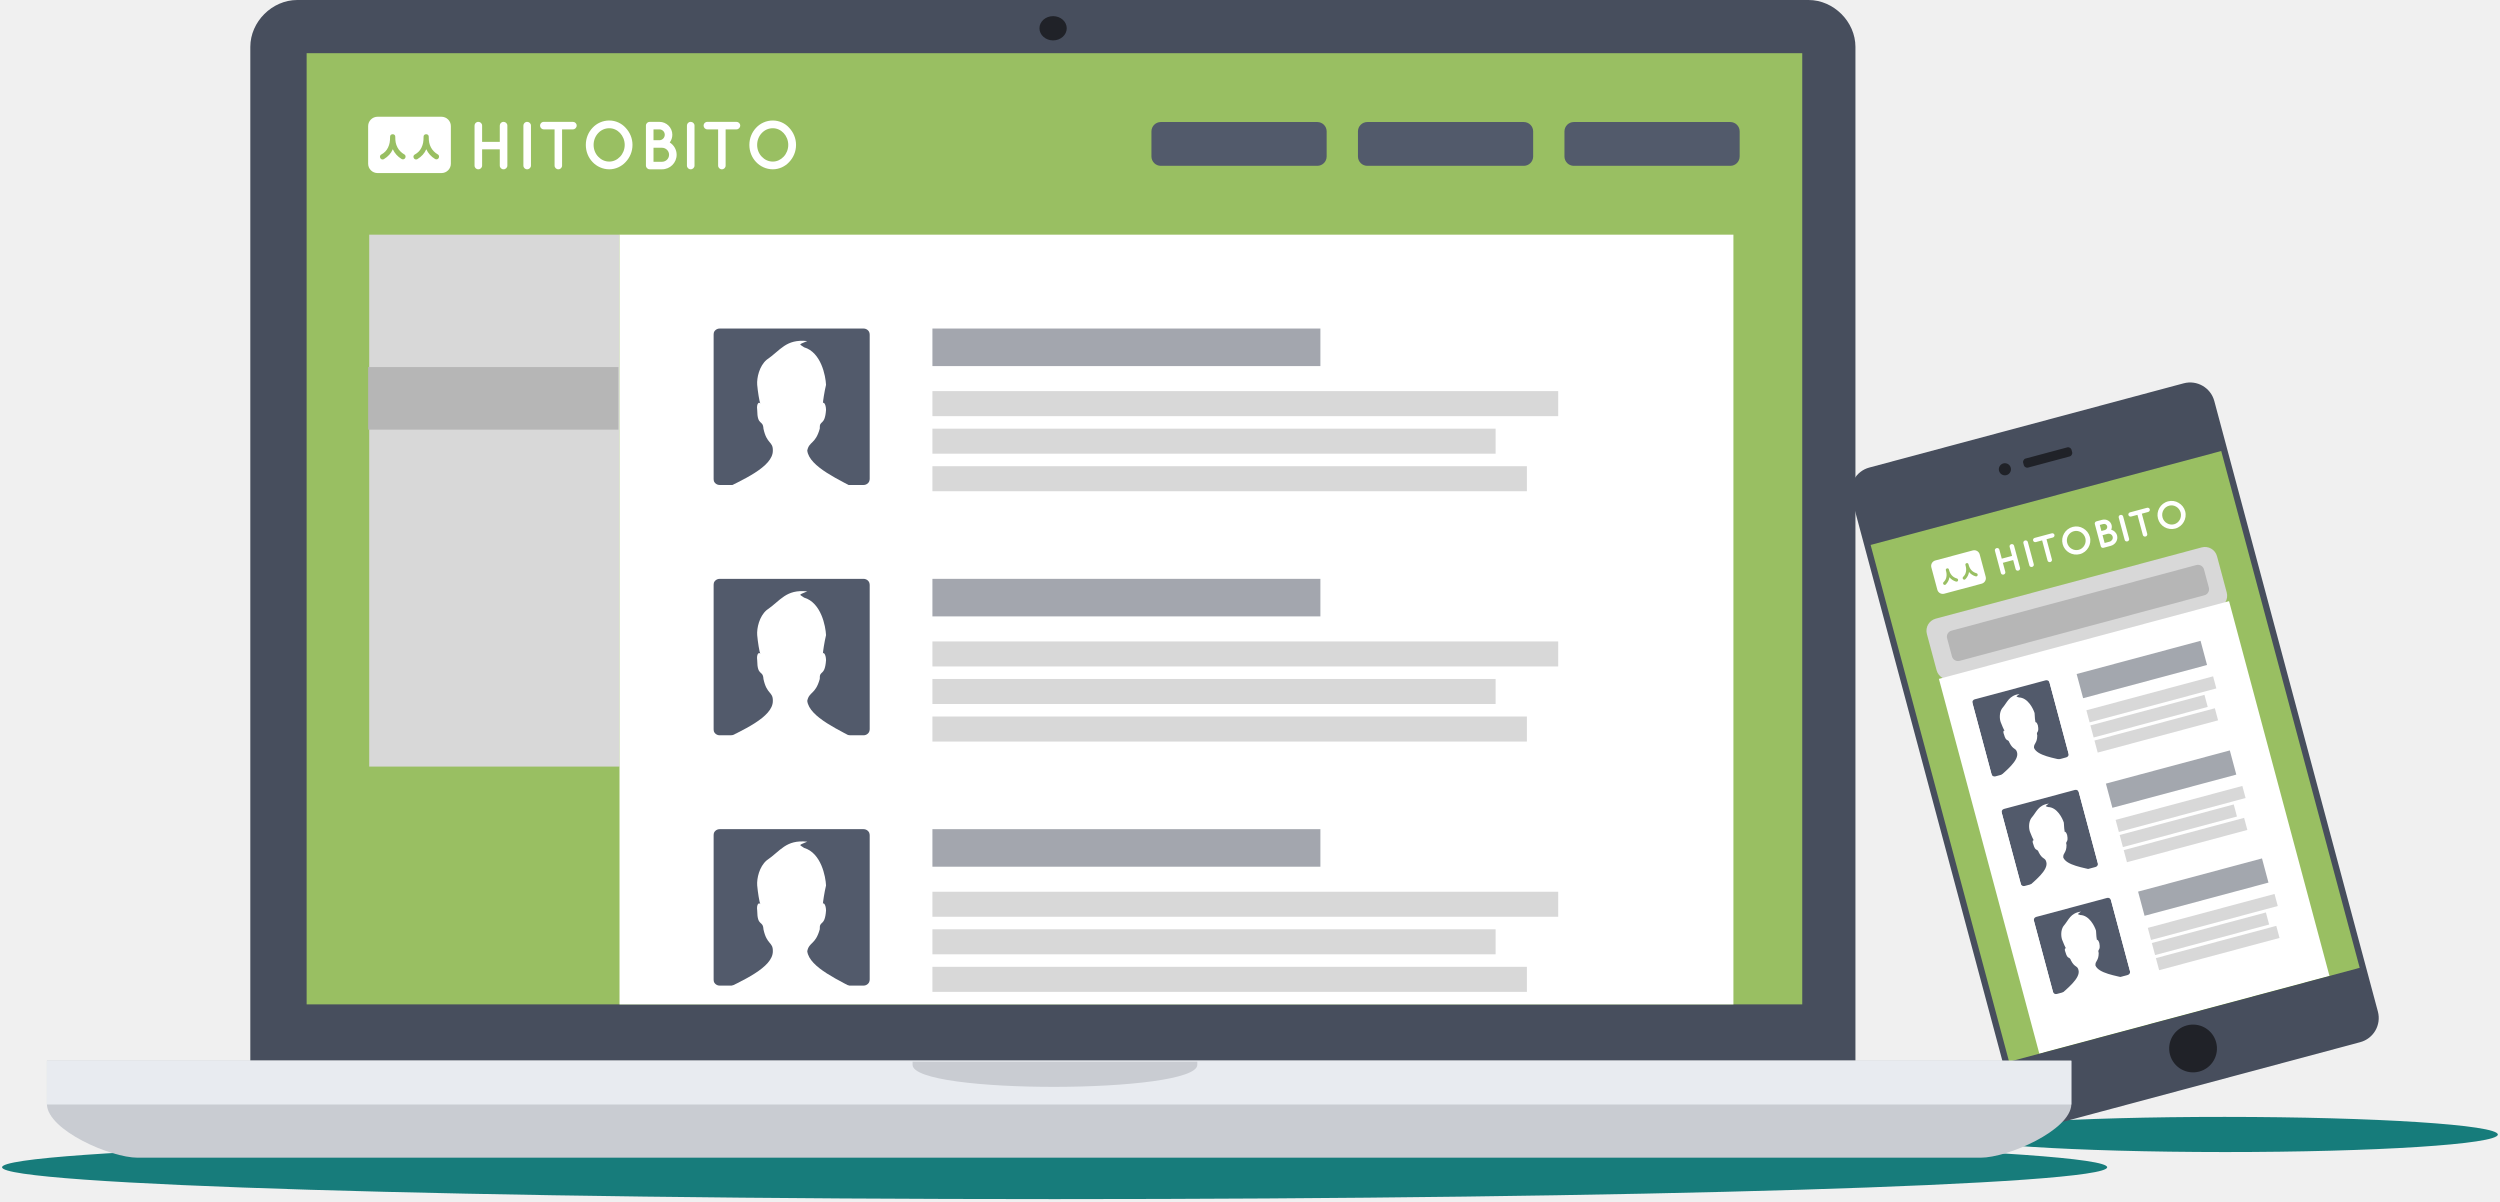
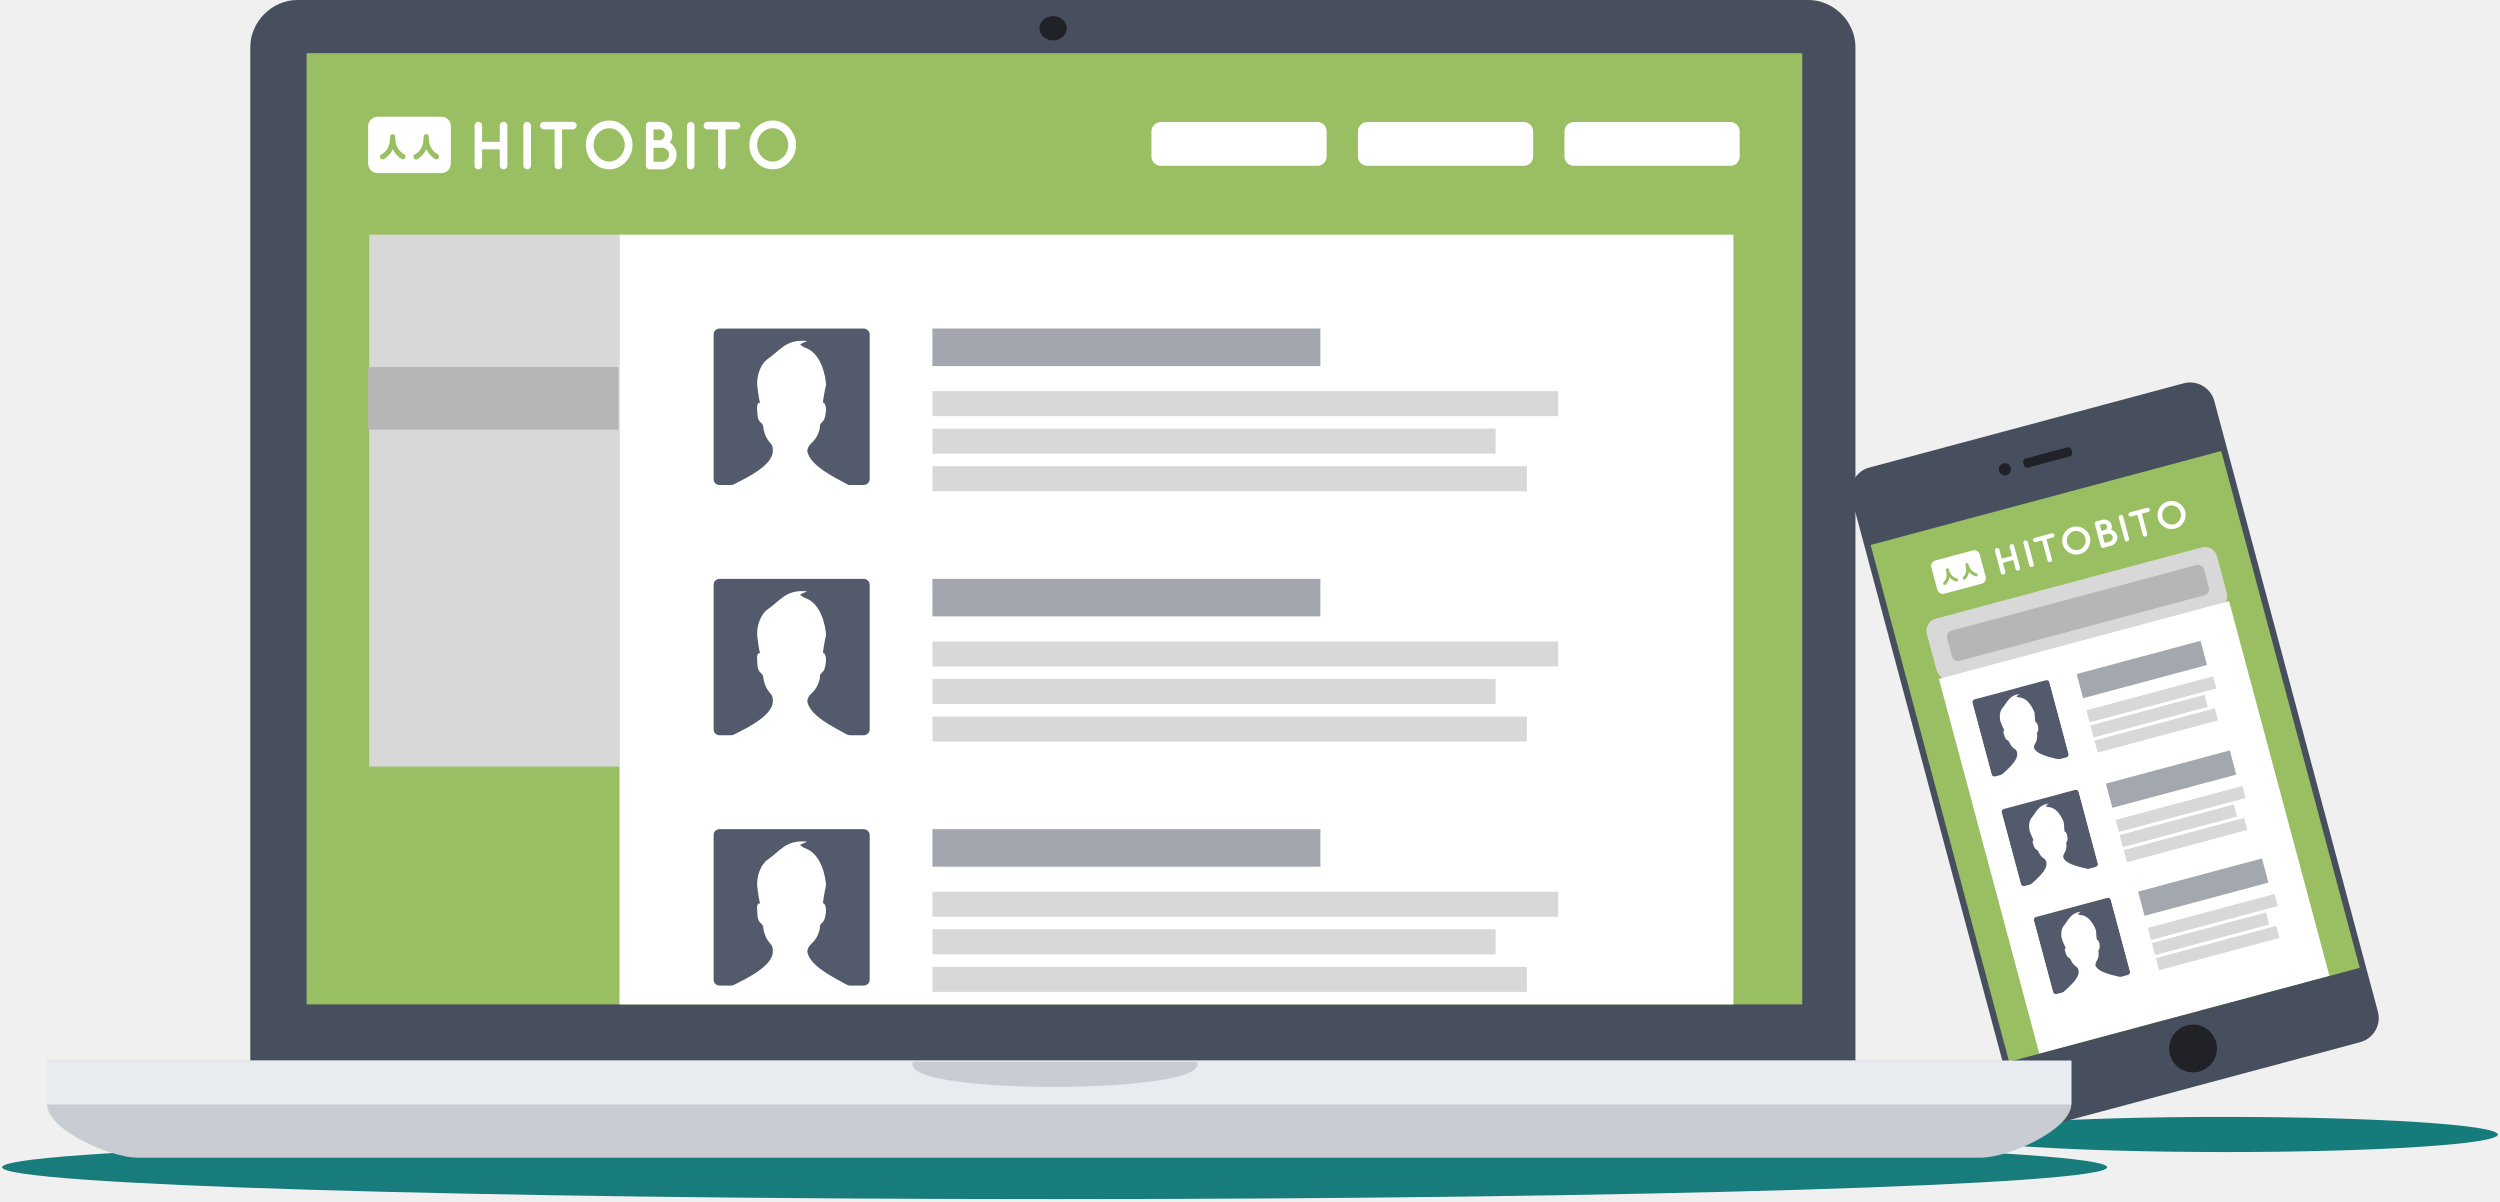
<svg xmlns="http://www.w3.org/2000/svg" xmlns:xlink="http://www.w3.org/1999/xlink" width="799px" height="384px" viewBox="0 0 799 384" version="1.1">
  <defs>
    <rect id="path-1" x="0.112" y="0.854" width="116" height="171" />
    <rect id="path-3" x="0.174" y="0.351" width="25.49" height="25.49" rx="1" />
    <rect id="path-5" x="0.174" y="0.351" width="25.49" height="25.49" rx="1" />
    <rect id="path-7" x="0.174" y="0.351" width="25.49" height="25.49" rx="1" />
    <rect id="path-9" x="0.341" y="0.688" width="478" height="304" />
    <rect id="path-11" x="0.341" y="0.688" width="50" height="50" rx="2" />
    <rect id="path-13" x="0.341" y="0.688" width="50" height="50" rx="2" />
    <rect id="path-15" x="0.341" y="0.688" width="50" height="50" rx="2" />
  </defs>
  <g id="Page-1" stroke="none" stroke-width="1" fill="none" fill-rule="evenodd">
    <g id="Artboard-4" transform="translate(-402, -370)">
      <g id="hero" transform="translate(402, 369)">
        <path d="M795.329,386.197 C796.131,383.2 759.026,370.644 712.453,358.151 C665.879,345.659 627.474,337.962 626.671,340.959 C625.869,343.956 662.974,356.513 709.547,369.005 C756.121,381.497 794.526,389.194 795.329,386.197 Z" id="Oval-18" fill="#167C7B" transform="translate(711, 363.5782) rotate(-15) translate(-711, -363.5782) " />
        <g id="tablet" transform="translate(676.1586, 241.8119) rotate(-15) translate(-676.1586, -241.8119) translate(615.6586, 132.3119)">
          <rect id="Rectangle-4" fill="#474E5D" x="0.112" y="0.854" width="120" height="218" rx="8" />
          <g id="Group" transform="translate(46.91255, 9.694269)" fill="#202228">
            <ellipse id="Oval" cx="2.908" cy="2.908" rx="1.939" ry="1.939" />
            <path d="M25.087,3.306 C25.087,3.706 24.544,4.306 24.087,4.306 L10.087,4.306 C9.631,4.306 9.087,3.706 9.087,3.306 L9.087,2.306 C9.087,1.906 9.631,1.306 10.087,1.306 L24.087,1.306 C24.544,1.306 25.087,1.906 25.087,2.306 L25.087,3.306 L25.087,3.306 Z" id="Shape" />
          </g>
          <ellipse id="Oval" fill="#202228" cx="60" cy="206.973" rx="7.637" ry="7.637" />
          <g id="screen" transform="translate(2, 24)">
            <mask id="mask-2" fill="white">
              <use xlink:href="#path-1" />
            </mask>
            <use id="Rectangle" fill="#99BF62" xlink:href="#path-1" />
            <path d="M18.804,11 C17.808,11 17,11.809 17,12.792 L17,20.208 C17,21.198 17.815,22 18.804,22 L31.196,22 C32.192,22 33,21.191 33,20.208 L33,12.792 C33,11.802 32.185,11 31.196,11 L18.804,11 Z M21.768,17.342 C21.429,18.153 20.866,18.767 20.063,19.269 C19.977,19.317 19.888,19.345 19.792,19.345 C19.607,19.345 19.441,19.246 19.361,19.081 C19.314,18.995 19.286,18.905 19.286,18.812 C19.286,18.623 19.39,18.455 19.555,18.371 C20.131,18.062 20.588,17.575 20.841,17.024 C21.142,16.38 21.246,15.858 21.246,14.874 C21.246,14.583 21.478,14.414 21.752,14.414 C22.015,14.414 22.244,14.589 22.244,14.874 C22.244,15.85 22.347,16.344 22.66,16.974 C22.924,17.51 23.428,18.035 23.991,18.354 C24.156,18.437 24.238,18.608 24.238,18.787 C24.238,18.883 24.21,18.98 24.163,19.067 L24.151,19.087 C24.052,19.238 23.901,19.32 23.732,19.32 C23.637,19.32 23.541,19.292 23.447,19.239 C22.709,18.784 22.12,18.134 21.768,17.342 Z M28.245,17.342 C27.905,18.153 27.343,18.767 26.539,19.269 C26.453,19.317 26.364,19.345 26.268,19.345 C26.084,19.345 25.918,19.246 25.837,19.081 C25.79,18.995 25.762,18.905 25.762,18.812 C25.762,18.623 25.866,18.455 26.032,18.371 C26.607,18.062 27.064,17.575 27.318,17.024 C27.619,16.38 27.722,15.858 27.722,14.874 C27.722,14.583 27.955,14.414 28.228,14.414 C28.492,14.414 28.72,14.589 28.72,14.874 C28.72,15.85 28.824,16.344 29.137,16.974 C29.4,17.51 29.904,18.035 30.467,18.354 C30.632,18.437 30.714,18.608 30.714,18.787 C30.714,18.883 30.687,18.98 30.639,19.067 L30.627,19.087 C30.528,19.238 30.377,19.32 30.208,19.32 C30.113,19.32 30.018,19.292 29.923,19.239 C29.185,18.784 28.597,18.134 28.245,17.342 Z" id="Rectangle-5-copy-3" fill="#FFFFFF" mask="url(#mask-2)" />
            <path d="M39.461,20.312 L39.461,17.312 L42.868,17.312 L42.868,20.312 C42.868,20.7 43.184,21 43.592,21 C44,21 44.329,20.7 44.329,20.312 L44.329,12.938 C44.329,12.55 44,12.25 43.592,12.25 C43.184,12.25 42.868,12.55 42.868,12.938 L42.868,15.938 L39.461,15.938 L39.461,12.938 C39.461,12.55 39.132,12.25 38.724,12.25 C38.316,12.25 38,12.55 38,12.938 L38,20.312 C38,20.7 38.316,21 38.724,21 C39.132,21 39.461,20.7 39.461,20.312 Z M47.421,20.312 C47.421,20.7 47.737,21 48.145,21 C48.539,21 48.882,20.7 48.882,20.312 L48.882,12.938 C48.882,12.55 48.539,12.25 48.145,12.25 C47.737,12.25 47.421,12.55 47.421,12.938 C47.421,12.938 47.421,12.55 47.421,12.938 L47.421,20.312 Z M56.974,12.25 L51.355,12.25 C50.947,12.25 50.632,12.55 50.632,12.938 C50.632,13.312 50.947,13.637 51.355,13.637 L53.434,13.637 L53.434,20.312 C53.434,20.7 53.763,21 54.158,21 C54.566,21 54.882,20.7 54.882,20.312 L54.882,13.637 L56.974,13.637 C57.368,13.637 57.697,13.312 57.697,12.938 C57.697,12.55 57.368,12.25 56.974,12.25 Z M63.987,12 C62.724,12 61.566,12.512 60.763,13.338 C59.947,14.162 59.461,15.262 59.461,16.5 C59.461,17.738 59.947,18.85 60.763,19.663 C61.566,20.475 62.724,21 63.987,21 C65.197,21 66.355,20.475 67.132,19.663 C67.947,18.85 68.461,17.738 68.461,16.5 C68.461,15.262 67.947,14.162 67.132,13.338 C66.355,12.512 65.197,12 63.987,12 Z M66.066,18.675 C65.513,19.238 64.776,19.575 63.987,19.575 C63.145,19.575 62.408,19.238 61.855,18.675 C61.303,18.137 60.961,17.35 60.961,16.5 C60.961,15.65 61.303,14.863 61.855,14.312 C62.408,13.75 63.145,13.425 63.987,13.425 C64.776,13.425 65.513,13.75 66.066,14.312 C66.605,14.863 66.961,15.65 66.961,16.5 C66.961,17.35 66.605,18.137 66.066,18.675 C66.066,18.675 66.605,18.137 66.066,18.675 Z M71.776,21 C71.789,21 71.789,20.988 71.816,20.988 C71.816,20.988 71.816,21 71.829,21 L74.158,21 C75.711,21 76.974,19.8 76.974,18.312 C76.974,17.363 76.434,16.525 75.645,16.05 C75.961,15.65 76.145,15.162 76.145,14.625 C76.145,13.312 75.026,12.25 73.645,12.25 L71.829,12.25 L71.816,12.25 L71.776,12.25 C71.382,12.25 71.053,12.55 71.053,12.938 L71.053,20.312 C71.053,20.688 71.382,21 71.776,21 C71.776,21 71.382,21 71.776,21 Z M72.513,13.637 L73.645,13.637 C74.224,13.637 74.684,14.075 74.684,14.625 C74.684,15.175 74.224,15.637 73.645,15.637 L72.513,15.637 L72.513,13.637 Z M72.513,17.025 L74.158,17.025 C74.908,17.038 75.513,17.6 75.513,18.312 C75.513,19.038 74.908,19.6 74.158,19.613 L72.513,19.613 L72.513,17.025 Z M78.961,20.312 C78.961,20.7 79.276,21 79.684,21 C80.079,21 80.421,20.7 80.421,20.312 L80.421,12.938 C80.421,12.55 80.079,12.25 79.684,12.25 C79.276,12.25 78.961,12.55 78.961,12.938 C78.961,12.938 78.961,12.55 78.961,12.938 L78.961,20.312 Z M89.237,12.938 C89.237,12.55 88.908,12.25 88.513,12.25 L82.895,12.25 C82.487,12.25 82.171,12.55 82.171,12.938 C82.171,13.312 82.487,13.637 82.895,13.637 L84.974,13.637 L84.974,20.312 C84.974,20.7 85.303,21 85.697,21 C86.105,21 86.421,20.7 86.421,20.312 L86.421,13.637 L88.513,13.637 C88.908,13.637 89.237,13.312 89.237,12.938 C89.237,12.938 89.237,13.312 89.237,12.938 Z M95.526,12 C94.263,12 93.105,12.512 92.303,13.338 C91.487,14.162 91,15.262 91,16.5 C91,17.738 91.487,18.85 92.303,19.663 C93.105,20.475 94.263,21 95.526,21 C96.737,21 97.895,20.475 98.671,19.663 C99.487,18.85 100,17.738 100,16.5 C100,15.262 99.487,14.162 98.671,13.338 C97.895,12.512 96.737,12 95.526,12 Z M97.605,18.675 C97.053,19.238 96.316,19.575 95.526,19.575 C94.684,19.575 93.947,19.238 93.395,18.675 C92.842,18.137 92.5,17.35 92.5,16.5 C92.5,15.65 92.842,14.863 93.395,14.312 C93.947,13.75 94.684,13.425 95.526,13.425 C96.316,13.425 97.053,13.75 97.605,14.312 C98.145,14.863 98.5,15.65 98.5,16.5 C98.5,17.35 98.145,18.137 97.605,18.675 C97.605,18.675 98.145,18.137 97.605,18.675 Z" id="HITOBITO-copy-3" fill="#FFFFFF" mask="url(#mask-2)" />
            <rect id="Rectangle-6-Copy-2" fill="#D8D8D8" mask="url(#mask-2)" x="10.112" y="29" width="96" height="20" rx="4" />
            <rect id="Rectangle-11-Copy-2" fill="#B6B6B6" mask="url(#mask-2)" x="16" y="34" width="85" height="10" rx="2" />
            <rect id="Rectangle-6-Copy-3" fill="#FFFFFF" mask="url(#mask-2)" x="10.112" y="47.854" width="96" height="124" />
            <g id="user-copy-3" mask="url(#mask-2)">
              <g transform="translate(18.03407, 56.74118)">
                <rect id="Rectangle-12-Copy" fill="#A3A7AE" x="35" y="1" width="41" height="8" />
                <rect id="Rectangle-12-Copy-2" fill="#D8D8D8" x="35" y="13" width="41.932" height="4" />
                <rect id="Rectangle-12-Copy-3" fill="#D8D8D8" x="35" y="18" width="37.739" height="4" />
                <rect id="Rectangle-12-Copy-4" fill="#D8D8D8" x="35" y="23" width="39.835" height="4" />
                <g id="thumbnail-copy" stroke-width="1" fill="none" transform="translate(0.258819, 0.034074)">
                  <mask id="mask-4" fill="white">
                    <use xlink:href="#path-3" />
                  </mask>
                  <use id="Mask" fill="#FFFFFF" xlink:href="#path-3" />
                  <path d="M25.664,27.37 C25.299,27.079 24.834,26.795 24.135,26.861 C20.824,25.051 15.78,22.9 15.468,20.233 C15.78,18.704 16.796,19.219 17.507,16.664 C17.434,15.14 18.337,16.315 18.527,13.606 C18.507,12.5 18.014,12.228 18.017,12.586 C18.014,12.228 18.264,10.621 18.527,9.527 C18.465,8.084 17.737,4.231 14.958,3.41 C14.219,2.844 13.865,3.064 15.468,2.39 C11.953,2.034 11.132,3.896 8.841,5.449 C7.66,6.468 7.226,8.37 7.311,9.527 C7.41,10.621 7.66,12.231 7.821,12.586 C7.66,12.231 7.164,12.5 7.311,13.606 C7.337,16.315 8.24,15.14 8.331,16.664 C8.872,19.219 9.894,18.704 9.86,20.233 C9.894,22.9 4.85,25.051 1.194,26.861 C0.933,26.755 0.52,26.999 0.174,27.37 L0.174,-0.669 L25.664,-0.669 L25.664,27.37 L25.664,27.37 Z" id="Path-Copy-2" fill="#525A6B" mask="url(#mask-4)" />
                </g>
              </g>
            </g>
            <g id="user-copy-4" mask="url(#mask-2)">
              <g transform="translate(18, 93)">
                <rect id="Rectangle-12-Copy" fill="#A3A7AE" x="35" y="1" width="41" height="8" />
                <rect id="Rectangle-12-Copy-2" fill="#D8D8D8" x="35" y="13" width="41.932" height="4" />
                <rect id="Rectangle-12-Copy-3" fill="#D8D8D8" x="35" y="18" width="37.739" height="4" />
                <rect id="Rectangle-12-Copy-4" fill="#D8D8D8" x="35" y="23" width="39.835" height="4" />
                <g id="thumbnail-copy" stroke-width="1" fill="none" transform="translate(0.258819, 0.034074)">
                  <mask id="mask-6" fill="white">
                    <use xlink:href="#path-5" />
                  </mask>
                  <use id="Mask" fill="#FFFFFF" xlink:href="#path-5" />
                  <path d="M25.664,27.37 C25.299,27.079 24.834,26.795 24.135,26.861 C20.824,25.051 15.78,22.9 15.468,20.233 C15.78,18.704 16.796,19.219 17.507,16.664 C17.434,15.14 18.337,16.315 18.527,13.606 C18.507,12.5 18.014,12.228 18.017,12.586 C18.014,12.228 18.264,10.621 18.527,9.527 C18.465,8.084 17.737,4.231 14.958,3.41 C14.219,2.844 13.865,3.064 15.468,2.39 C11.953,2.034 11.132,3.896 8.841,5.449 C7.66,6.468 7.226,8.37 7.311,9.527 C7.41,10.621 7.66,12.231 7.821,12.586 C7.66,12.231 7.164,12.5 7.311,13.606 C7.337,16.315 8.24,15.14 8.331,16.664 C8.872,19.219 9.894,18.704 9.86,20.233 C9.894,22.9 4.85,25.051 1.194,26.861 C0.933,26.755 0.52,26.999 0.174,27.37 L0.174,-0.669 L25.664,-0.669 L25.664,27.37 L25.664,27.37 Z" id="Path-Copy-2" fill="#525A6B" mask="url(#mask-6)" />
                </g>
              </g>
            </g>
            <g id="user-copy-5" mask="url(#mask-2)">
              <g transform="translate(19, 129)">
                <rect id="Rectangle-12-Copy" fill="#A3A7AE" x="35" y="1" width="41" height="8" />
                <rect id="Rectangle-12-Copy-2" fill="#D8D8D8" x="35" y="13" width="41.932" height="4" />
                <rect id="Rectangle-12-Copy-3" fill="#D8D8D8" x="35" y="18" width="37.739" height="4" />
                <rect id="Rectangle-12-Copy-4" fill="#D8D8D8" x="35" y="23" width="39.835" height="4" />
                <g id="thumbnail-copy" stroke-width="1" fill="none" transform="translate(0.258819, 0.034074)">
                  <mask id="mask-8" fill="white">
                    <use xlink:href="#path-7" />
                  </mask>
                  <use id="Mask" fill="#FFFFFF" xlink:href="#path-7" />
                  <path d="M25.664,27.37 C25.299,27.079 24.834,26.795 24.135,26.861 C20.824,25.051 15.78,22.9 15.468,20.233 C15.78,18.704 16.796,19.219 17.507,16.664 C17.434,15.14 18.337,16.315 18.527,13.606 C18.507,12.5 18.014,12.228 18.017,12.586 C18.014,12.228 18.264,10.621 18.527,9.527 C18.465,8.084 17.737,4.231 14.958,3.41 C14.219,2.844 13.865,3.064 15.468,2.39 C11.953,2.034 11.132,3.896 8.841,5.449 C7.66,6.468 7.226,8.37 7.311,9.527 C7.41,10.621 7.66,12.231 7.821,12.586 C7.66,12.231 7.164,12.5 7.311,13.606 C7.337,16.315 8.24,15.14 8.331,16.664 C8.872,19.219 9.894,18.704 9.86,20.233 C9.894,22.9 4.85,25.051 1.194,26.861 C0.933,26.755 0.52,26.999 0.174,27.37 L0.174,-0.669 L25.664,-0.669 L25.664,27.37 L25.664,27.37 Z" id="Path-Copy-2" fill="#525A6B" mask="url(#mask-8)" />
                </g>
              </g>
            </g>
          </g>
        </g>
        <g id="laptop" transform="translate(0.658645, 0.311949)">
-           <path d="M336.396,383.924 C522.182,383.924 672.792,379.366 672.792,373.745 C672.792,368.123 522.182,363.566 336.396,363.566 C150.61,363.566 1.13686838e-13,368.123 1.13686838e-13,373.745 C1.13686838e-13,379.366 150.61,383.924 336.396,383.924 Z" id="Oval-15" fill="#177C7B" />
+           <path d="M336.396,383.924 C522.182,383.924 672.792,379.366 672.792,373.745 C672.792,368.123 522.182,363.566 336.396,363.566 C150.61,363.566 0,368.123 0,373.745 C0,379.366 150.61,383.924 336.396,383.924 Z" id="Oval-15" fill="#177C7B" />
          <path d="M577.341,0.688 L94.341,0.688 C86.309,0.688 79.341,7.622 79.341,15.688 L79.341,119.688 L79.341,324.688 L79.341,339.688 L94.341,339.688 L577.341,339.688 L592.341,339.688 L592.341,324.688 L592.341,119.688 L592.341,15.688 C592.341,7.622 585.374,0.688 577.341,0.688 L577.341,0.688 Z" id="Shape" fill="#474E5D" />
          <ellipse id="Oval" fill="#202228" cx="335.911" cy="9.725" rx="4.362" ry="3.878" />
          <path d="M646.341,339.688 L29.341,339.688 L14.341,339.688 L14.341,352.688 L14.341,353.688 L14.341,351.688 L14.341,353.688 C14.645,361.939 34.646,370.688 43.341,370.688 L632.341,370.688 C641.043,370.688 661.038,361.942 661.341,353.688 L661.341,353.688 L661.341,353.688 L661.341,352.688 L661.341,339.688 L646.341,339.688 L646.341,339.688 Z" id="Shape" fill="#C9CCD2" />
          <rect id="Rectangle" fill="#E8EBF0" x="14.341" y="339.688" width="647" height="14" />
          <path d="M382,341 C382,350.273 291,350.535 291,341 L291,340 L382,340 L382,341 L382,341 Z" id="Shape" fill="#C9CCD2" />
          <g id="screen" transform="translate(97, 17)">
            <mask id="mask-10" fill="white">
              <use xlink:href="#path-9" />
            </mask>
            <use id="Rectangle" fill="#99BF62" xlink:href="#path-9" />
            <g id="HITOBITO-Logo" mask="url(#mask-10)" fill="#FFFFFF">
              <g transform="translate(20, 21)">
                <path d="M3.007,0 C1.346,0 0,1.353 0,2.993 L0,15.007 C0,16.66 1.347,18 3.007,18 L23.431,18 C25.092,18 26.439,16.647 26.439,15.007 L26.439,2.993 C26.439,1.34 25.091,0 23.431,0 L3.007,0 Z M7.88,10.378 C7.319,11.705 6.389,12.71 5.061,13.531 C4.919,13.61 4.771,13.655 4.614,13.655 C4.308,13.655 4.034,13.493 3.901,13.224 C3.823,13.083 3.777,12.936 3.777,12.783 C3.777,12.475 3.949,12.2 4.223,12.062 C5.173,11.557 5.929,10.76 6.348,9.857 C6.845,8.803 7.016,7.95 7.016,6.339 C7.016,5.863 7.4,5.586 7.853,5.586 C8.288,5.586 8.666,5.872 8.666,6.339 C8.666,7.937 8.836,8.745 9.353,9.776 C9.789,10.652 10.622,11.512 11.552,12.033 C11.824,12.17 11.96,12.449 11.96,12.743 C11.96,12.9 11.915,13.059 11.836,13.2 L11.816,13.233 C11.653,13.48 11.403,13.615 11.124,13.615 C10.967,13.615 10.809,13.569 10.652,13.481 C9.433,12.737 8.461,11.673 7.88,10.378 Z M18.581,10.378 C18.02,11.705 17.09,12.71 15.762,13.531 C15.62,13.61 15.473,13.655 15.315,13.655 C15.01,13.655 14.736,13.493 14.602,13.224 C14.524,13.083 14.478,12.936 14.478,12.783 C14.478,12.475 14.65,12.2 14.924,12.062 C15.875,11.557 16.63,10.76 17.049,9.857 C17.546,8.803 17.717,7.95 17.717,6.339 C17.717,5.863 18.101,5.586 18.554,5.586 C18.989,5.586 19.367,5.872 19.367,6.339 C19.367,7.937 19.538,8.745 20.055,9.776 C20.491,10.652 21.323,11.512 22.254,12.033 C22.526,12.17 22.662,12.449 22.662,12.743 C22.662,12.9 22.616,13.059 22.538,13.2 L22.518,13.233 C22.354,13.48 22.105,13.615 21.825,13.615 C21.668,13.615 21.511,13.569 21.354,13.481 C20.134,12.737 19.162,11.673 18.581,10.378 Z" id="Rectangle-5-copy-2" />
                <path d="M36.425,15.608 L36.425,10.408 L42.073,10.408 L42.073,15.608 C42.073,16.28 42.596,16.8 43.272,16.8 C43.948,16.8 44.493,16.28 44.493,15.608 L44.493,2.825 C44.493,2.153 43.948,1.633 43.272,1.633 C42.596,1.633 42.073,2.153 42.073,2.825 L42.073,8.025 L36.425,8.025 L36.425,2.825 C36.425,2.153 35.88,1.633 35.204,1.633 C34.528,1.633 34.005,2.153 34.005,2.825 L34.005,15.608 C34.005,16.28 34.528,16.8 35.204,16.8 C35.88,16.8 36.425,16.28 36.425,15.608 Z M49.618,15.608 C49.618,16.28 50.141,16.8 50.817,16.8 C51.471,16.8 52.038,16.28 52.038,15.608 L52.038,2.825 C52.038,2.153 51.471,1.633 50.817,1.633 C50.141,1.633 49.618,2.153 49.618,2.825 C49.618,2.825 49.618,2.153 49.618,2.825 L49.618,15.608 Z M65.449,1.633 L56.138,1.633 C55.462,1.633 54.938,2.153 54.938,2.825 C54.938,3.475 55.462,4.038 56.138,4.038 L59.583,4.038 L59.583,15.608 C59.583,16.28 60.128,16.8 60.782,16.8 C61.458,16.8 61.982,16.28 61.982,15.608 L61.982,4.038 L65.449,4.038 C66.103,4.038 66.648,3.475 66.648,2.825 C66.648,2.153 66.103,1.633 65.449,1.633 Z M77.072,1.2 C74.978,1.2 73.059,2.088 71.729,3.518 C70.377,4.948 69.57,6.855 69.57,9 C69.57,11.145 70.377,13.073 71.729,14.482 C73.059,15.89 74.978,16.8 77.072,16.8 C79.078,16.8 80.997,15.89 82.283,14.482 C83.635,13.073 84.486,11.145 84.486,9 C84.486,6.855 83.635,4.948 82.283,3.518 C80.997,2.088 79.078,1.2 77.072,1.2 Z M80.517,12.77 C79.601,13.745 78.38,14.33 77.072,14.33 C75.676,14.33 74.455,13.745 73.539,12.77 C72.623,11.838 72.056,10.473 72.056,9 C72.056,7.527 72.623,6.162 73.539,5.208 C74.455,4.233 75.676,3.67 77.072,3.67 C78.38,3.67 79.601,4.233 80.517,5.208 C81.411,6.162 82,7.527 82,9 C82,10.473 81.411,11.838 80.517,12.77 C80.517,12.77 81.411,11.838 80.517,12.77 Z M89.981,16.8 C90.002,16.8 90.002,16.778 90.046,16.778 C90.046,16.778 90.046,16.8 90.068,16.8 L93.928,16.8 C96.501,16.8 98.594,14.72 98.594,12.142 C98.594,10.495 97.7,9.043 96.392,8.22 C96.915,7.527 97.22,6.682 97.22,5.75 C97.22,3.475 95.367,1.633 93.077,1.633 L90.068,1.633 L90.046,1.633 L89.981,1.633 C89.327,1.633 88.781,2.153 88.781,2.825 L88.781,15.608 C88.781,16.258 89.327,16.8 89.981,16.8 C89.981,16.8 89.327,16.8 89.981,16.8 Z M91.202,4.038 L93.077,4.038 C94.037,4.038 94.8,4.797 94.8,5.75 C94.8,6.703 94.037,7.505 93.077,7.505 L91.202,7.505 L91.202,4.038 Z M91.202,9.91 L93.928,9.91 C95.171,9.932 96.174,10.907 96.174,12.142 C96.174,13.398 95.171,14.373 93.928,14.395 L91.202,14.395 L91.202,9.91 Z M101.887,15.608 C101.887,16.28 102.41,16.8 103.086,16.8 C103.74,16.8 104.307,16.28 104.307,15.608 L104.307,2.825 C104.307,2.153 103.74,1.633 103.086,1.633 C102.41,1.633 101.887,2.153 101.887,2.825 C101.887,2.825 101.887,2.153 101.887,2.825 L101.887,15.608 Z M118.917,2.825 C118.917,2.153 118.372,1.633 117.718,1.633 L108.407,1.633 C107.731,1.633 107.207,2.153 107.207,2.825 C107.207,3.475 107.731,4.038 108.407,4.038 L111.852,4.038 L111.852,15.608 C111.852,16.28 112.397,16.8 113.051,16.8 C113.727,16.8 114.251,16.28 114.251,15.608 L114.251,4.038 L117.718,4.038 C118.372,4.038 118.917,3.475 118.917,2.825 C118.917,2.825 118.917,3.475 118.917,2.825 Z M129.341,1.2 C127.247,1.2 125.328,2.088 123.998,3.518 C122.646,4.948 121.839,6.855 121.839,9 C121.839,11.145 122.646,13.073 123.998,14.482 C125.328,15.89 127.247,16.8 129.341,16.8 C131.347,16.8 133.266,15.89 134.552,14.482 C135.904,13.073 136.755,11.145 136.755,9 C136.755,6.855 135.904,4.948 134.552,3.518 C133.266,2.088 131.347,1.2 129.341,1.2 Z M132.786,12.77 C131.87,13.745 130.649,14.33 129.341,14.33 C127.945,14.33 126.724,13.745 125.808,12.77 C124.892,11.838 124.325,10.473 124.325,9 C124.325,7.527 124.892,6.162 125.808,5.208 C126.724,4.233 127.945,3.67 129.341,3.67 C130.649,3.67 131.87,4.233 132.786,5.208 C133.68,6.162 134.269,7.527 134.269,9 C134.269,10.473 133.68,11.838 132.786,12.77 C132.786,12.77 133.68,11.838 132.786,12.77 Z" id="HITOBITO-copy-2" />
              </g>
            </g>
            <rect id="Rectangle-6" fill="#D8D8D8" mask="url(#mask-10)" x="20.341" y="58.688" width="80" height="170" />
            <rect id="Rectangle-11-Copy" fill="#B6B6B6" mask="url(#mask-10)" x="20" y="101" width="80" height="20" />
            <rect id="Rectangle-6-Copy" fill="#FFFFFF" mask="url(#mask-10)" x="100.341" y="58.688" width="356" height="247" />
-             <rect id="Rectangle-8" fill="#525A6B" mask="url(#mask-10)" x="336.341" y="22.688" width="56" height="14" rx="3" />
-             <rect id="Rectangle-8-Copy-2" fill="#525A6B" mask="url(#mask-10)" x="270.341" y="22.688" width="56" height="14" rx="3" />
-             <rect id="Rectangle-8-Copy" fill="#525A6B" mask="url(#mask-10)" x="402.341" y="22.688" width="56" height="14" rx="3" />
+             <rect id="Rectangle-8" fill="#FFFFFF" mask="url(#mask-10)" x="336.341" y="22.688" width="56" height="14" rx="3" />
+             <rect id="Rectangle-8-Copy-2" fill="#FFFFFF" mask="url(#mask-10)" x="270.341" y="22.688" width="56" height="14" rx="3" />
+             <rect id="Rectangle-8-Copy" fill="#FFFFFF" mask="url(#mask-10)" x="402.341" y="22.688" width="56" height="14" rx="3" />
            <g id="user" mask="url(#mask-10)">
              <g transform="translate(130, 88)">
                <rect id="Rectangle-12-Copy" opacity="0.5" fill="#474E5D" x="70.341" y="0.688" width="124" height="12" />
                <rect id="Rectangle-12-Copy-2" fill="#D8D8D8" x="70.341" y="20.688" width="200" height="8" />
                <rect id="Rectangle-12-Copy-3" fill="#D8D8D8" x="70.341" y="32.688" width="180" height="8" />
                <rect id="Rectangle-12-Copy-4" fill="#D8D8D8" x="70.341" y="44.688" width="190" height="8" />
                <g id="thumbnail" stroke-width="1" fill="none">
                  <mask id="mask-12" fill="white">
                    <use xlink:href="#path-11" />
                  </mask>
                  <use id="Mask" fill="#FFFFFF" xlink:href="#path-11" />
                  <path d="M50.341,53.688 C49.625,53.116 48.714,52.56 47.341,52.688 C40.847,49.138 30.952,44.919 30.341,39.688 C30.952,36.688 32.947,37.698 34.341,32.688 C34.197,29.697 35.969,32.003 36.341,26.688 C36.302,24.519 35.336,23.986 35.341,24.688 C35.336,23.986 35.825,20.833 36.341,18.688 C36.219,15.856 34.791,8.299 29.341,6.688 C27.891,5.578 27.197,6.01 30.341,4.688 C23.447,3.99 21.836,7.642 17.341,10.688 C15.025,12.686 14.175,16.417 14.341,18.688 C14.536,20.833 15.025,23.992 15.341,24.688 C15.025,23.992 14.052,24.519 14.341,26.688 C14.391,32.003 16.164,29.697 16.341,32.688 C17.402,37.698 19.408,36.688 19.341,39.688 C19.408,44.919 9.514,49.138 2.341,52.688 C1.83,52.482 1.019,52.959 0.341,53.688 L0.341,-1.312 L50.341,-1.312 L50.341,53.688 L50.341,53.688 Z" id="Path-Copy-2" fill="#525A6B" mask="url(#mask-12)" />
                </g>
              </g>
            </g>
            <g id="user-copy" mask="url(#mask-10)">
              <g transform="translate(130, 168)">
                <rect id="Rectangle-12-Copy" opacity="0.5" fill="#474E5D" x="70.341" y="0.688" width="124" height="12" />
                <rect id="Rectangle-12-Copy-2" fill="#D8D8D8" x="70.341" y="20.688" width="200" height="8" />
                <rect id="Rectangle-12-Copy-3" fill="#D8D8D8" x="70.341" y="32.688" width="180" height="8" />
                <rect id="Rectangle-12-Copy-4" fill="#D8D8D8" x="70.341" y="44.688" width="190" height="8" />
                <g id="thumbnail" stroke-width="1" fill="none">
                  <mask id="mask-14" fill="white">
                    <use xlink:href="#path-13" />
                  </mask>
                  <use id="Mask" fill="#FFFFFF" xlink:href="#path-13" />
                  <path d="M50.341,53.688 C49.625,53.116 48.714,52.56 47.341,52.688 C40.847,49.138 30.952,44.919 30.341,39.688 C30.952,36.688 32.947,37.698 34.341,32.688 C34.197,29.697 35.969,32.003 36.341,26.688 C36.302,24.519 35.336,23.986 35.341,24.688 C35.336,23.986 35.825,20.833 36.341,18.688 C36.219,15.856 34.791,8.299 29.341,6.688 C27.891,5.578 27.197,6.01 30.341,4.688 C23.447,3.99 21.836,7.642 17.341,10.688 C15.025,12.686 14.175,16.417 14.341,18.688 C14.536,20.833 15.025,23.992 15.341,24.688 C15.025,23.992 14.052,24.519 14.341,26.688 C14.391,32.003 16.164,29.697 16.341,32.688 C17.402,37.698 19.408,36.688 19.341,39.688 C19.408,44.919 9.514,49.138 2.341,52.688 C1.83,52.482 1.019,52.959 0.341,53.688 L0.341,-1.312 L50.341,-1.312 L50.341,53.688 L50.341,53.688 Z" id="Path-Copy-2" fill="#525A6B" mask="url(#mask-14)" />
                </g>
              </g>
            </g>
            <g id="user-copy-2" mask="url(#mask-10)">
              <g transform="translate(130, 248)">
                <rect id="Rectangle-12-Copy" opacity="0.5" fill="#474E5D" x="70.341" y="0.688" width="124" height="12" />
                <rect id="Rectangle-12-Copy-2" fill="#D8D8D8" x="70.341" y="20.688" width="200" height="8" />
                <rect id="Rectangle-12-Copy-3" fill="#D8D8D8" x="70.341" y="32.688" width="180" height="8" />
                <rect id="Rectangle-12-Copy-4" fill="#D8D8D8" x="70.341" y="44.688" width="190" height="8" />
                <g id="thumbnail" stroke-width="1" fill="none">
                  <mask id="mask-16" fill="white">
                    <use xlink:href="#path-15" />
                  </mask>
                  <use id="Mask" fill="#FFFFFF" xlink:href="#path-15" />
                  <path d="M50.341,53.688 C49.625,53.116 48.714,52.56 47.341,52.688 C40.847,49.138 30.952,44.919 30.341,39.688 C30.952,36.688 32.947,37.698 34.341,32.688 C34.197,29.697 35.969,32.003 36.341,26.688 C36.302,24.519 35.336,23.986 35.341,24.688 C35.336,23.986 35.825,20.833 36.341,18.688 C36.219,15.856 34.791,8.299 29.341,6.688 C27.891,5.578 27.197,6.01 30.341,4.688 C23.447,3.99 21.836,7.642 17.341,10.688 C15.025,12.686 14.175,16.417 14.341,18.688 C14.536,20.833 15.025,23.992 15.341,24.688 C15.025,23.992 14.052,24.519 14.341,26.688 C14.391,32.003 16.164,29.697 16.341,32.688 C17.402,37.698 19.408,36.688 19.341,39.688 C19.408,44.919 9.514,49.138 2.341,52.688 C1.83,52.482 1.019,52.959 0.341,53.688 L0.341,-1.312 L50.341,-1.312 L50.341,53.688 L50.341,53.688 Z" id="Path-Copy-2" fill="#525A6B" mask="url(#mask-16)" />
                </g>
              </g>
            </g>
          </g>
        </g>
      </g>
    </g>
  </g>
</svg>
